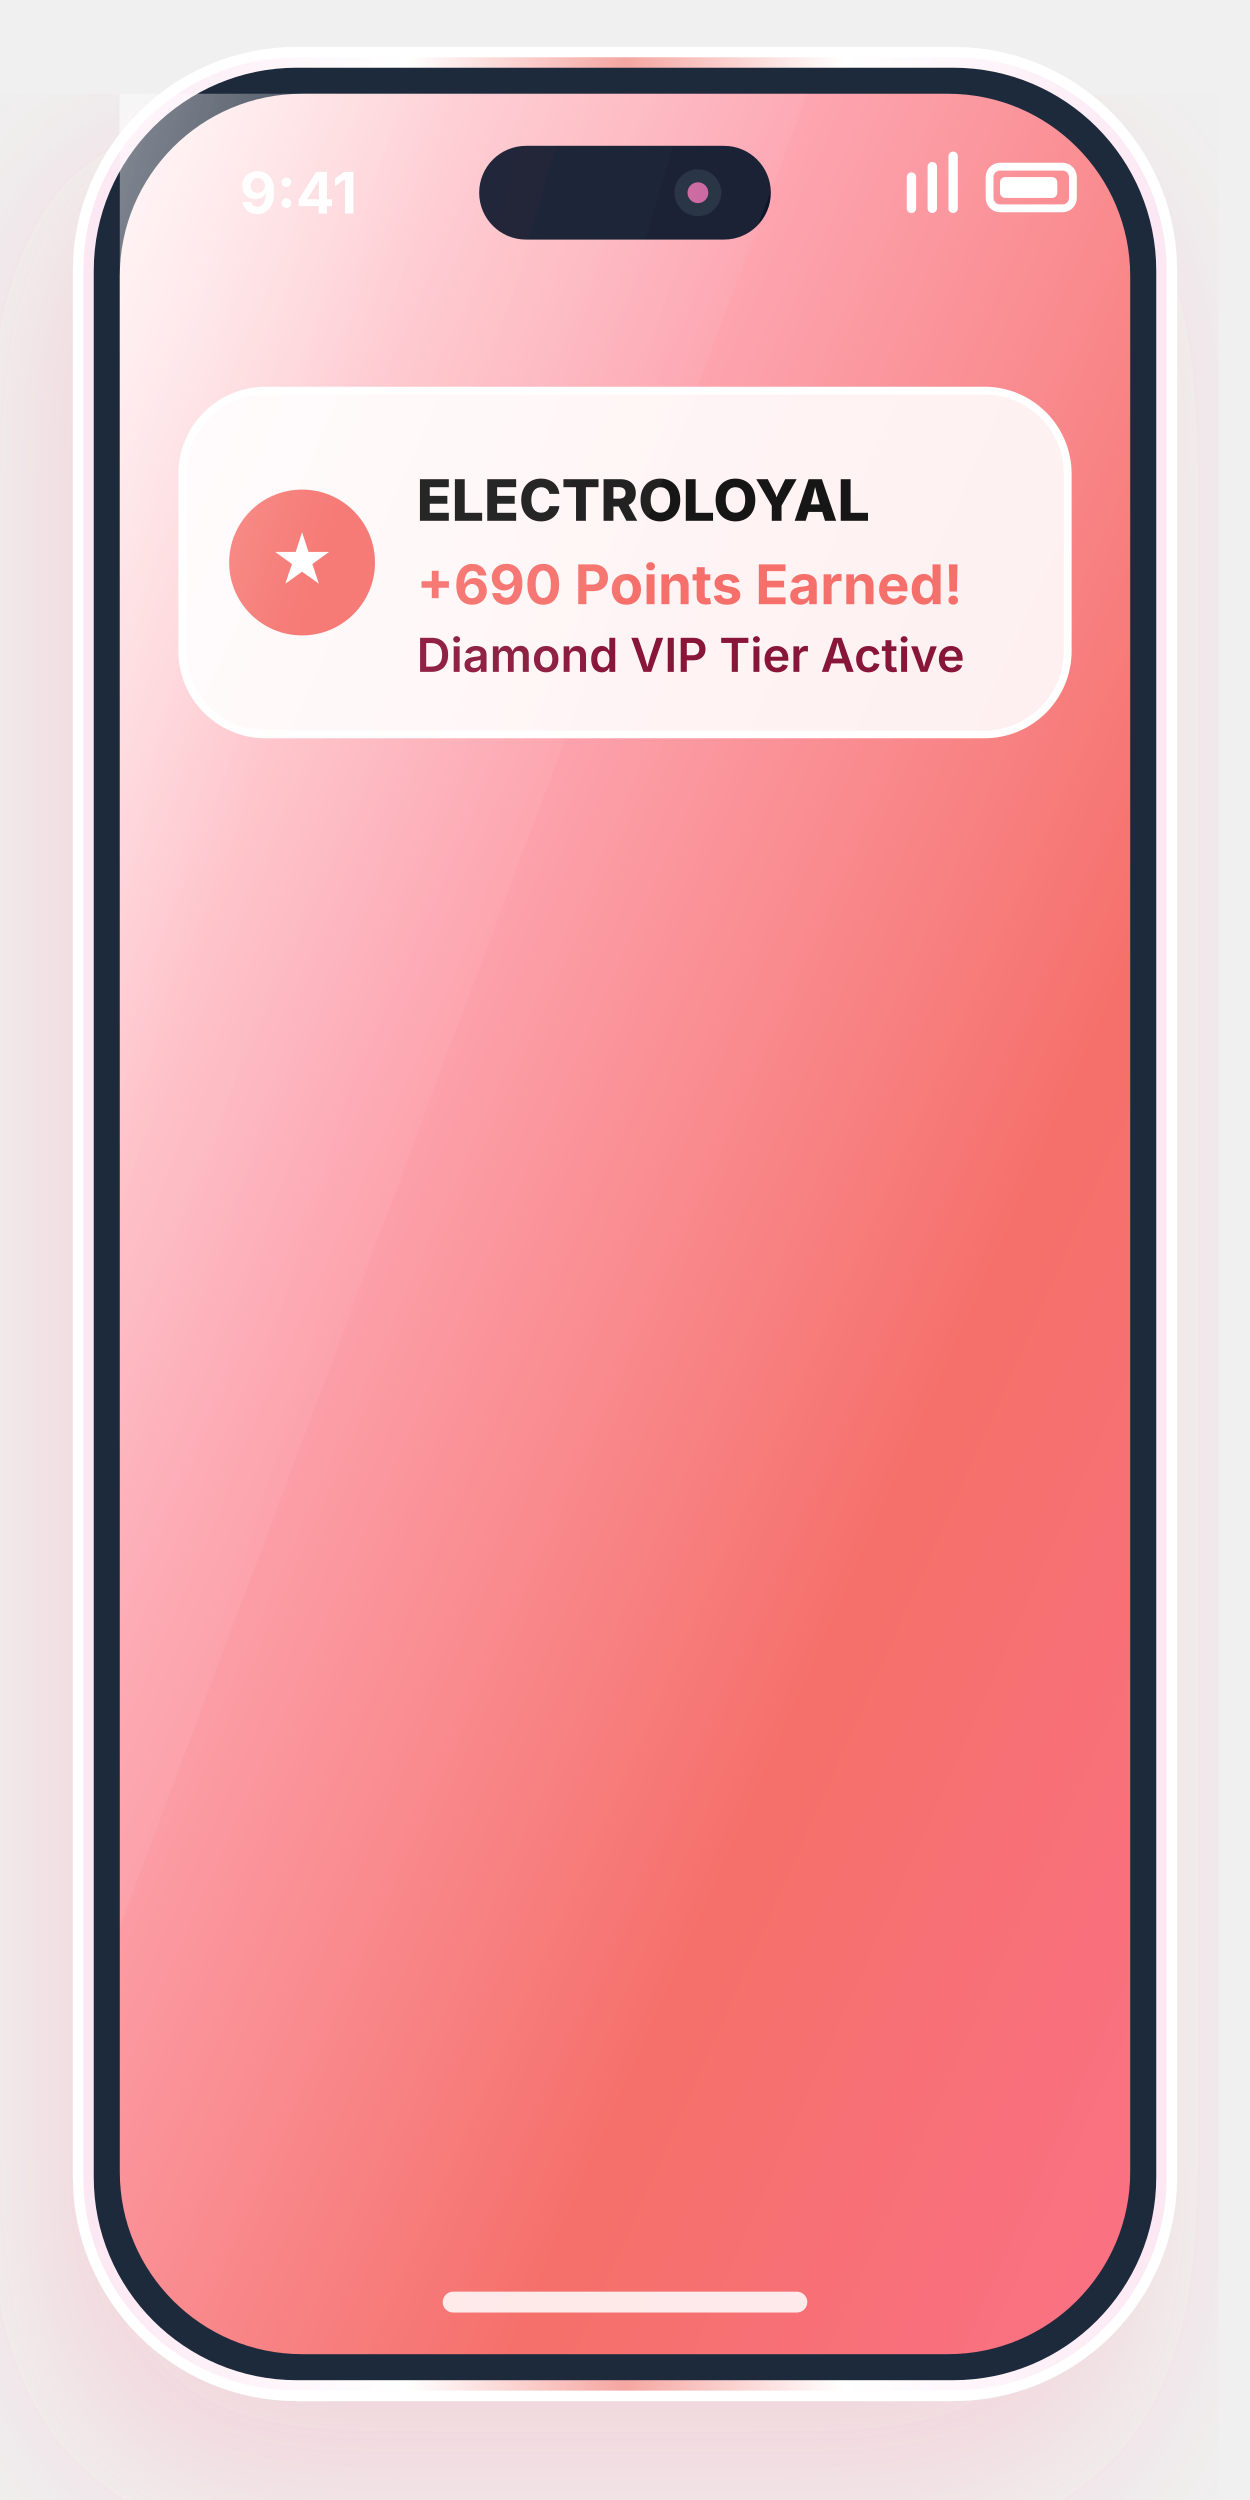
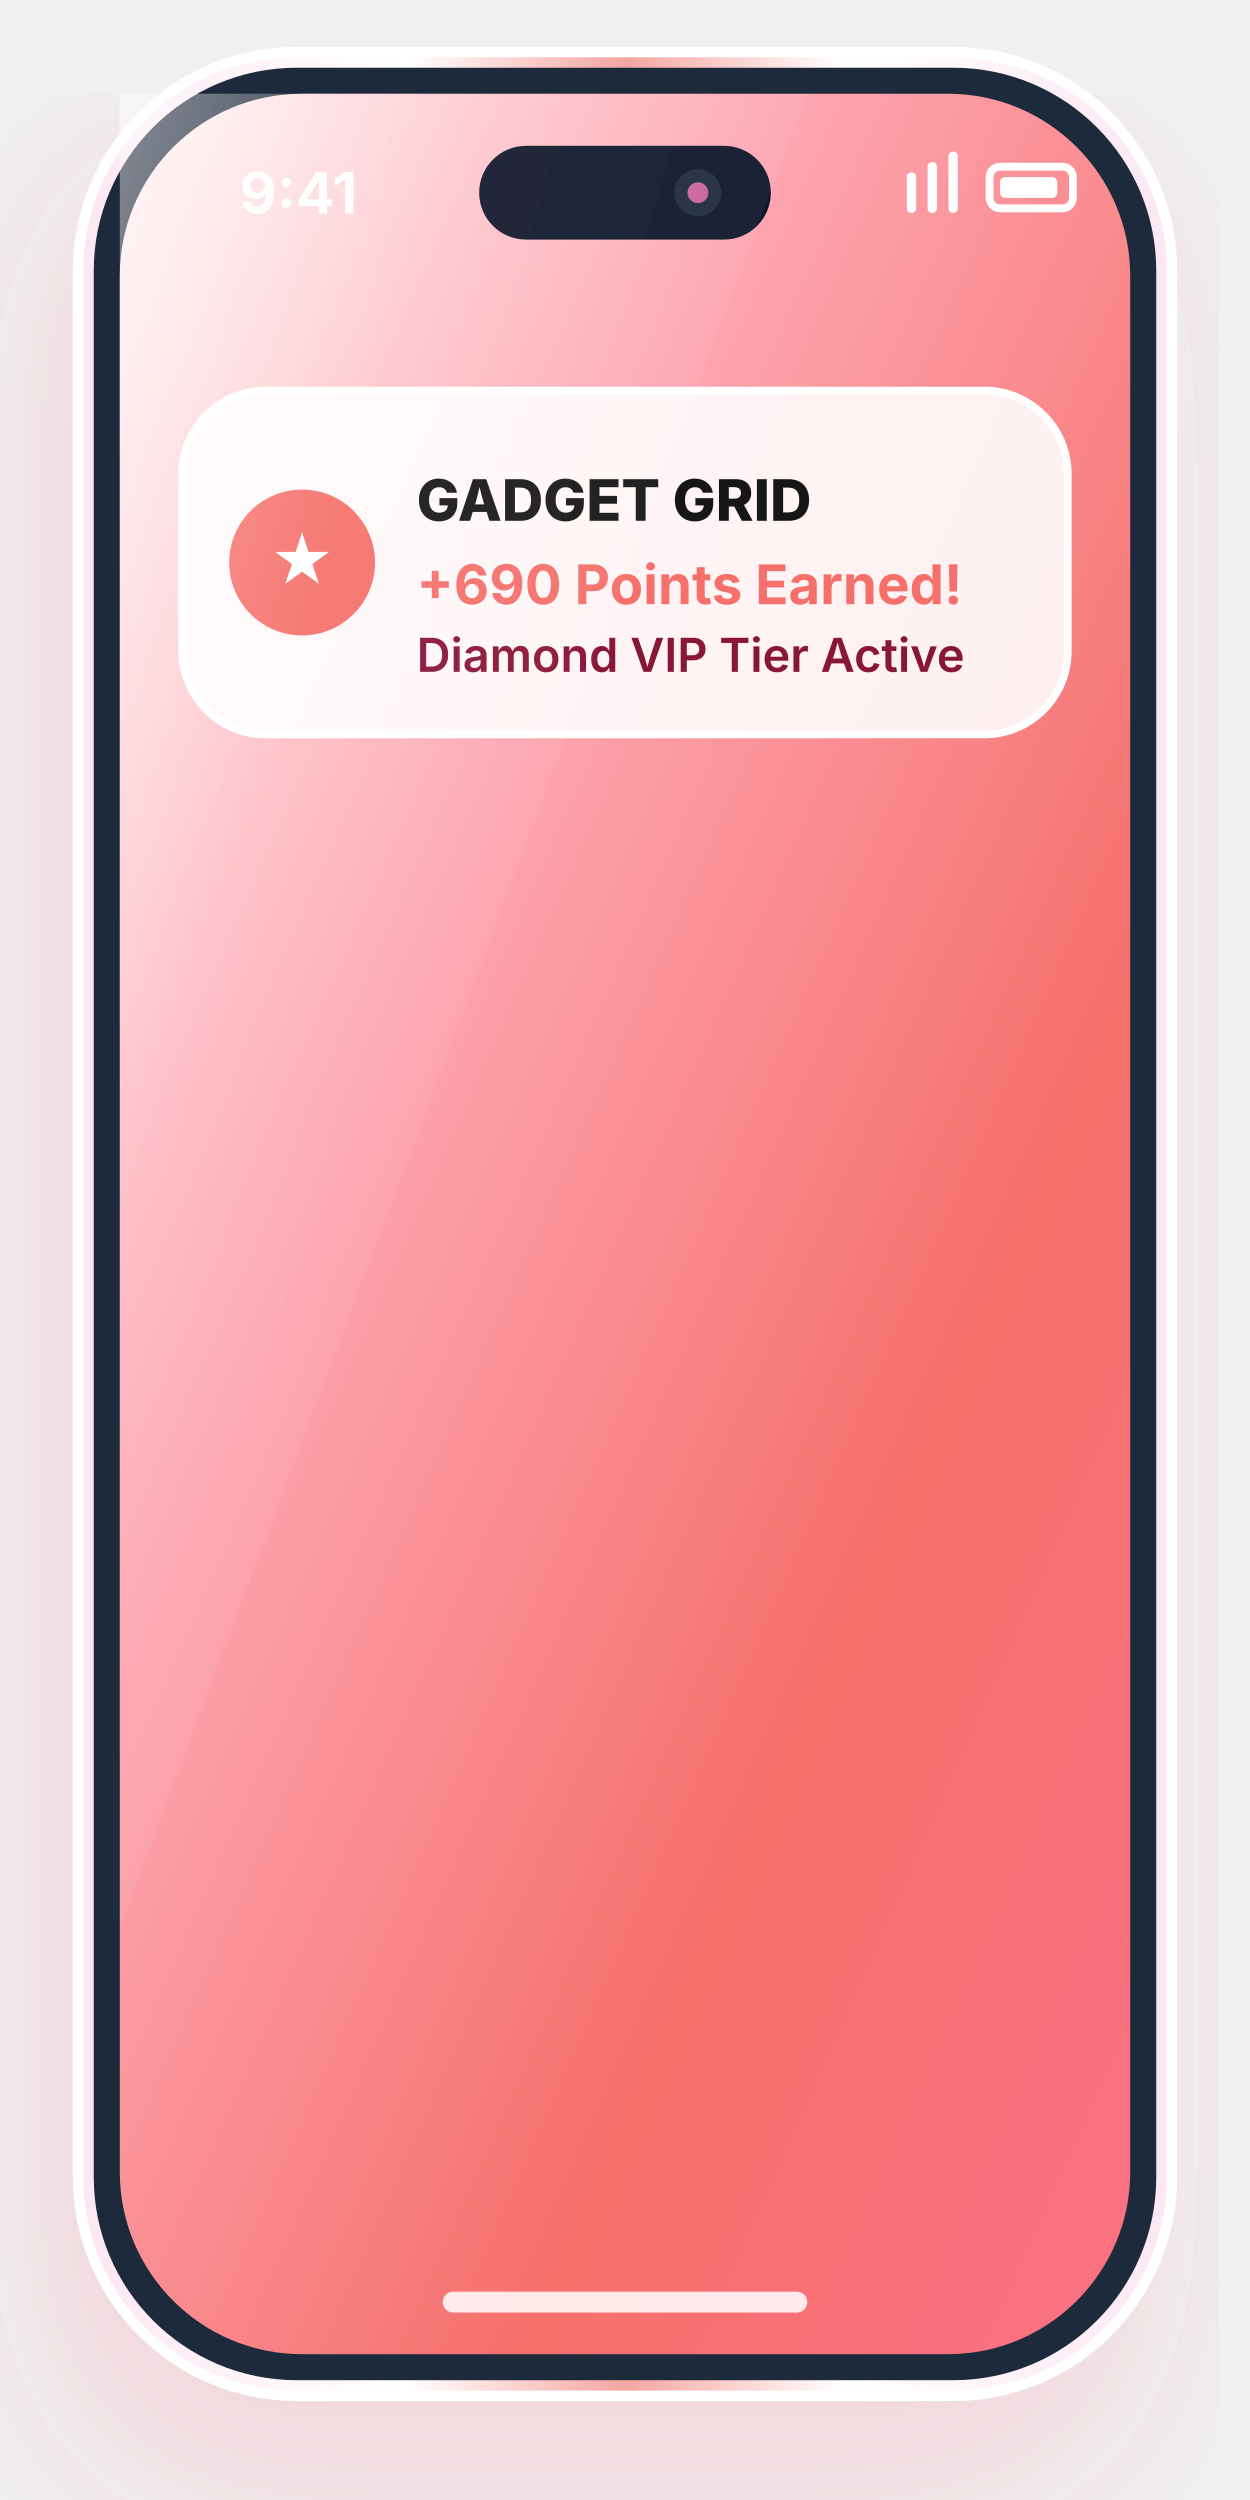
<svg xmlns="http://www.w3.org/2000/svg" viewBox="0 0 240 480" width="100%" height="100%">
  <defs>
    <linearGradient id="phoneScreenGrad" x1="0%" y1="0%" x2="100%" y2="100%">
      <stop offset="0%" stop-color="#FFF1F2" />
      <stop offset="35%" stop-color="#FDA4AF" />
      <stop offset="70%" stop-color="#F56F6A" />
      <stop offset="100%" stop-color="#FB7185" />
    </linearGradient>
    <linearGradient id="phoneFrameMetal" x1="0%" y1="0%" x2="100%" y2="0%">
      <stop offset="0%" stop-color="#FCE7F3" />
      <stop offset="30%" stop-color="#FFFFFF" />
      <stop offset="50%" stop-color="#F5A6A1" />
      <stop offset="70%" stop-color="#FFFFFF" />
      <stop offset="100%" stop-color="#FCE7F3" />
    </linearGradient>
    <linearGradient id="phoneSheen" x1="0%" y1="0%" x2="100%" y2="80%">
      <stop offset="0%" stop-color="#FFFFFF" stop-opacity="0.45" />
      <stop offset="30%" stop-color="#FFFFFF" stop-opacity="0.08" />
      <stop offset="100%" stop-color="#FFFFFF" stop-opacity="0" />
    </linearGradient>
    <filter id="phoneShadow" x="-20%" y="-20%" width="150%" height="150%">
      <feDropShadow dx="-6" dy="18" stdDeviation="18" flood-color="#F43F5E" flood-opacity="0.16" />
    </filter>
  </defs>
  <g filter="url(#phoneShadow)">
    <rect x="15" y="10" width="210" height="450" rx="42" fill="url(#phoneFrameMetal)" stroke="#FFFFFF" stroke-width="2" />
    <rect x="18" y="13" width="204" height="444" rx="39" fill="#1E293B" />
    <rect x="23" y="18" width="194" height="434" rx="35" fill="url(#phoneScreenGrad)" />
    <rect x="92" y="28" width="56" height="18" rx="9" fill="#0F172A" />
    <circle cx="134" cy="37" r="4.5" fill="#1E293B" />
    <circle cx="134" cy="37" r="2" fill="#F472B6" opacity="0.8" />
    <text x="46" y="41" fill="#FFFFFF" font-family="-apple-system, sans-serif" font-size="11" font-weight="700">9:41</text>
    <path d="M 175 34 L 175 40 M 179 32 L 179 40 M 183 30 L 183 40" stroke="#FFFFFF" stroke-width="1.8" stroke-linecap="round" />
    <rect x="190" y="32" width="16" height="8" rx="2" fill="none" stroke="#FFFFFF" stroke-width="1.5" />
    <rect x="192" y="34" width="11" height="4" rx="1" fill="#FFFFFF" />
    <rect x="35" y="75" width="170" height="66" rx="16" fill="rgba(255, 255, 255, 0.88)" stroke="#FFFFFF" stroke-width="1.5" />
    <circle cx="58" cy="108" r="14" fill="#F56F6A" />
    <text x="58" y="112" fill="#FFFFFF" font-family="-apple-system, sans-serif" font-size="12" font-weight="800" text-anchor="middle">★</text>
-     <text x="80" y="100" fill="#171717" font-family="-apple-system, sans-serif" font-size="11" font-weight="800">ELECTROLOYAL</text>
+     <text x="80" y="100" fill="#171717" font-family="-apple-system, sans-serif" font-size="11" font-weight="800">GADGET GRID</text>
    <text x="80" y="116" fill="#F56F6A" font-family="-apple-system, sans-serif" font-size="10.5" font-weight="700">+690 Points Earned!</text>
    <text x="80" y="129" fill="#881337" font-family="-apple-system, sans-serif" font-size="9" font-weight="600">Diamond VIP Tier Active</text>
    <path d="M 23 18 L 155 18 L 23 370 Z" fill="url(#phoneSheen)" />
    <rect x="85" y="440" width="70" height="4" rx="2" fill="#FFFFFF" opacity="0.85" />
  </g>
</svg>
